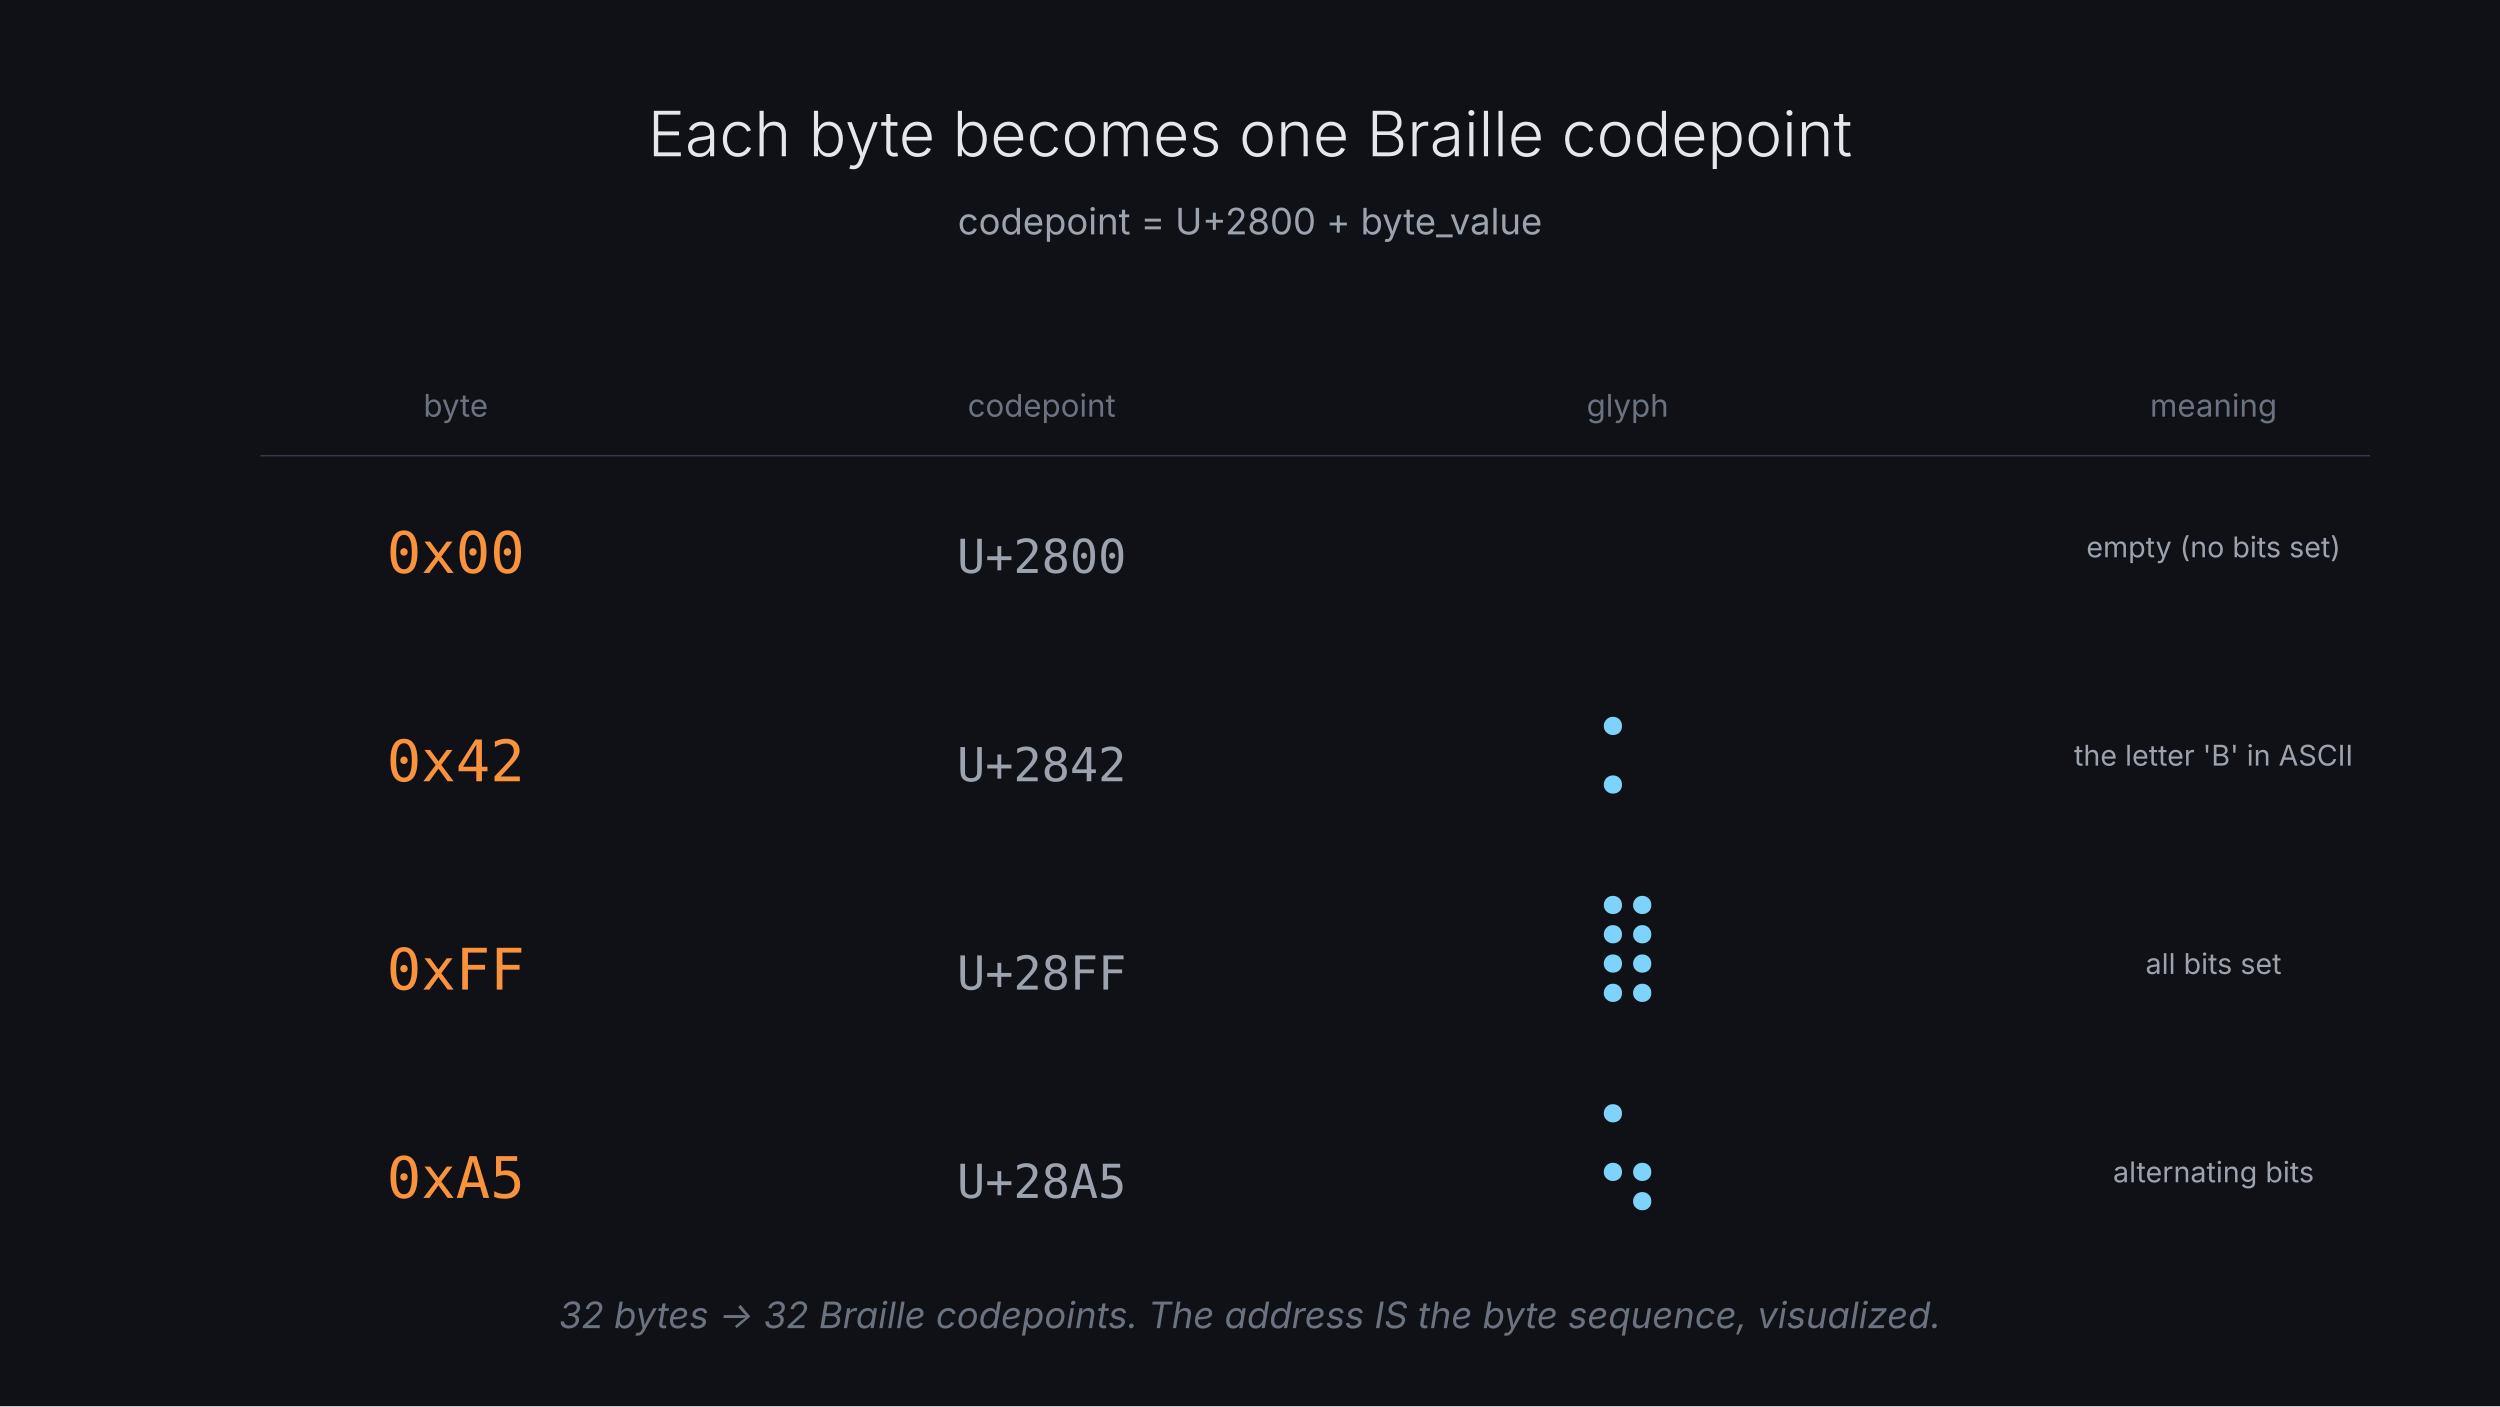
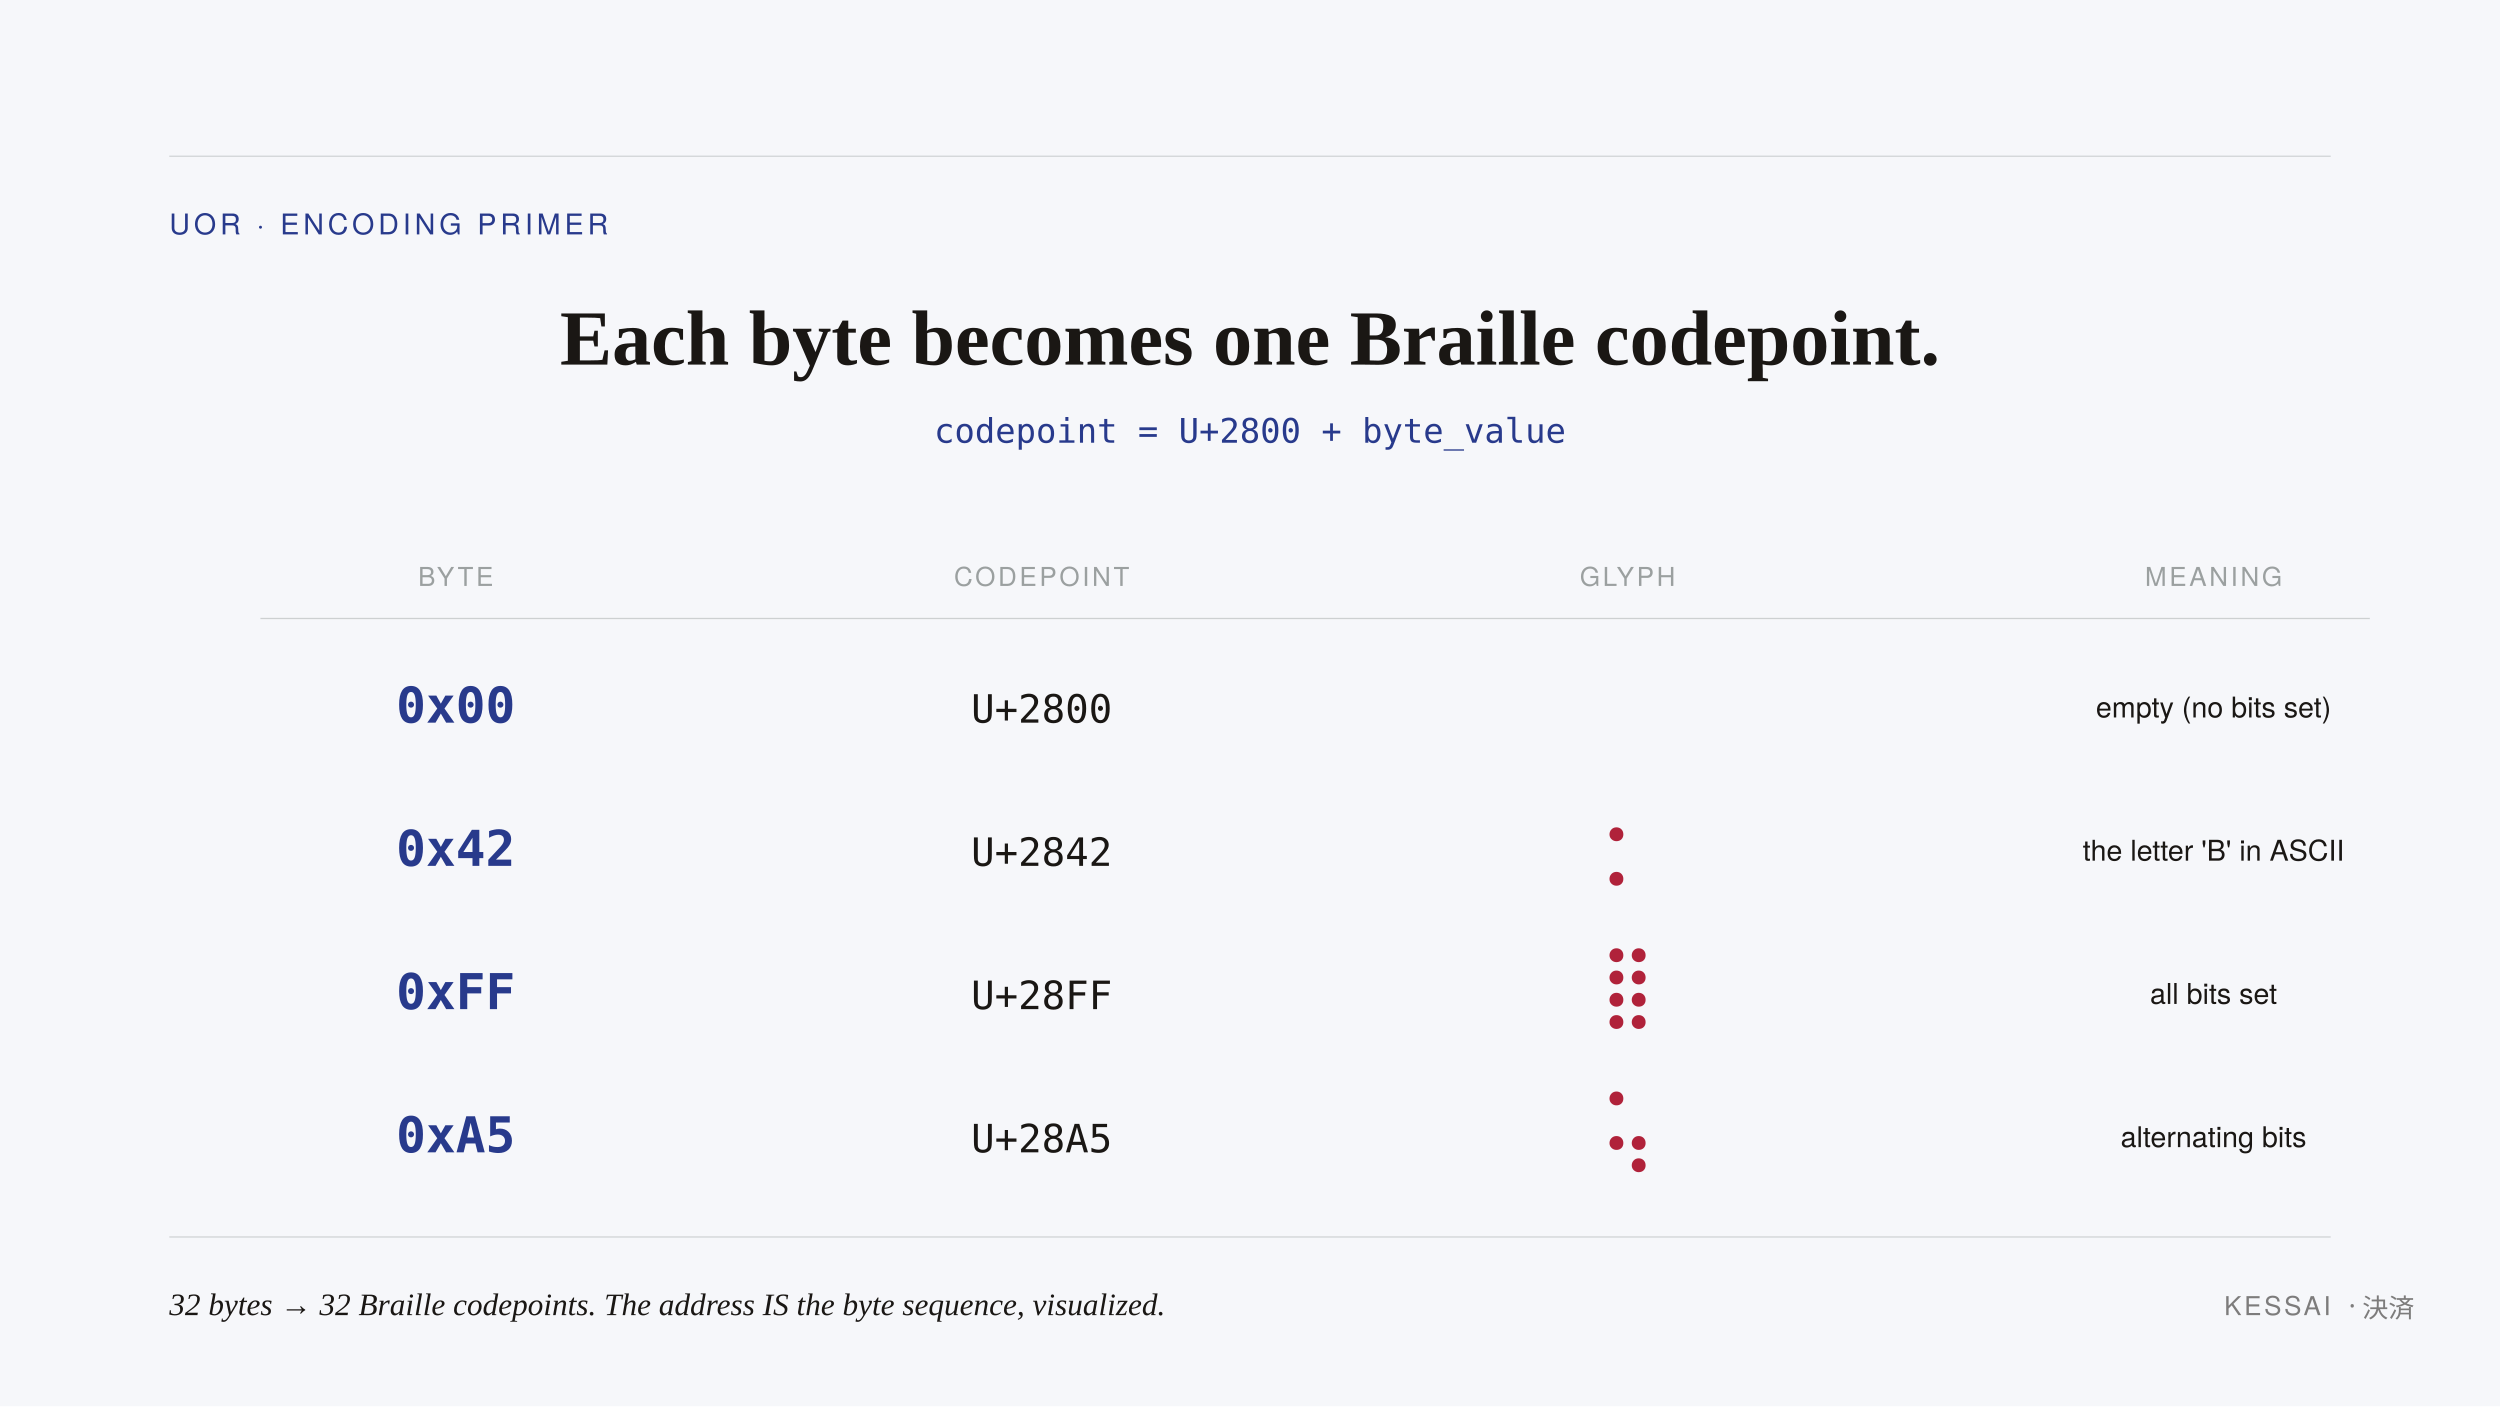
<svg xmlns="http://www.w3.org/2000/svg" viewBox="0 0 1920 1080" width="1920" height="1080">
-   <rect width="1920" height="1080" fill="#0F1117" />
-   <text x="960" y="120" text-anchor="middle" font-family="system-ui, -apple-system, sans-serif" font-size="48" font-weight="300" fill="#e5e7eb">
-     Each byte becomes one Braille codepoint
+   <rect width="1920" height="1080" fill="#F6F7FA" />
+   <line x1="130" y1="120" x2="1790" y2="120" stroke="#9BA0A0" stroke-width="1" opacity="0.4" />
+   <text x="130" y="180" text-anchor="start" font-family="'DM Sans', 'Helvetica Neue', sans-serif" font-size="22" font-weight="500" letter-spacing="3" fill="#283A8C">
+     UOR · ENCODING PRIMER
  </text>
-   <text x="960" y="180" text-anchor="middle" font-family="system-ui, -apple-system, sans-serif" font-size="28" fill="#9ca3af">
+   <text x="960" y="280" text-anchor="middle" font-family="'Fraunces', 'Times New Roman', serif" font-size="60" font-weight="600" fill="#1A1714">
+     Each byte becomes one Braille codepoint.
+   </text>
+   <text x="960" y="340" text-anchor="middle" font-family="'IBM Plex Mono', Menlo, monospace" font-size="26" font-weight="500" fill="#283A8C">
    codepoint = U+2800 + byte_value
  </text>
-   <text x="350" y="320" text-anchor="middle" font-family="system-ui, -apple-system, sans-serif" font-size="24" fill="#6B7280">byte</text>
-   <text x="800" y="320" text-anchor="middle" font-family="system-ui, -apple-system, sans-serif" font-size="24" fill="#6B7280">codepoint</text>
-   <text x="1250" y="320" text-anchor="middle" font-family="system-ui, -apple-system, sans-serif" font-size="24" fill="#6B7280">glyph</text>
-   <text x="1700" y="320" text-anchor="middle" font-family="system-ui, -apple-system, sans-serif" font-size="24" fill="#6B7280">meaning</text>
-   <line x1="200" y1="350" x2="1820" y2="350" stroke="#374151" stroke-width="1" />
-   <text x="350" y="440" text-anchor="middle" font-family="Menlo, Monaco, monospace" font-size="44" fill="#fb923c">
+   <text x="350" y="450" text-anchor="middle" font-family="'DM Sans', 'Helvetica Neue', sans-serif" font-size="20" font-weight="500" letter-spacing="2" fill="#9BA0A0">BYTE</text>
+   <text x="800" y="450" text-anchor="middle" font-family="'DM Sans', 'Helvetica Neue', sans-serif" font-size="20" font-weight="500" letter-spacing="2" fill="#9BA0A0">CODEPOINT</text>
+   <text x="1250" y="450" text-anchor="middle" font-family="'DM Sans', 'Helvetica Neue', sans-serif" font-size="20" font-weight="500" letter-spacing="2" fill="#9BA0A0">GLYPH</text>
+   <text x="1700" y="450" text-anchor="middle" font-family="'DM Sans', 'Helvetica Neue', sans-serif" font-size="20" font-weight="500" letter-spacing="2" fill="#9BA0A0">MEANING</text>
+   <line x1="200" y1="475" x2="1820" y2="475" stroke="#9BA0A0" stroke-width="1" opacity="0.45" />
+   <text x="350" y="555" text-anchor="middle" font-family="'IBM Plex Mono', Menlo, monospace" font-size="38" font-weight="600" fill="#283A8C">
    0x00
  </text>
-   <text x="800" y="440" text-anchor="middle" font-family="Menlo, Monaco, monospace" font-size="36" fill="#9ca3af">
+   <text x="800" y="555" text-anchor="middle" font-family="'IBM Plex Mono', Menlo, monospace" font-size="30" font-weight="500" fill="#1A1714">
    U+2800
  </text>
-   <text x="1250" y="440" text-anchor="middle" font-family="Menlo, Monaco, monospace" font-size="100" fill="#7DD3FC">
+   <text x="1250" y="563" text-anchor="middle" font-family="'IBM Plex Mono', Menlo, monospace" font-size="76" font-weight="500" fill="#B0223A">
    ⠀
  </text>
-   <text x="1700" y="428" text-anchor="middle" font-family="system-ui, -apple-system, sans-serif" font-size="22" fill="#9ca3af">
+   <text x="1700" y="551" text-anchor="middle" font-family="'DM Sans', 'Helvetica Neue', sans-serif" font-size="22" font-weight="500" fill="#1A1714">
    empty (no bits set)
  </text>
-   <text x="350" y="600" text-anchor="middle" font-family="Menlo, Monaco, monospace" font-size="44" fill="#fb923c">
+   <text x="350" y="665" text-anchor="middle" font-family="'IBM Plex Mono', Menlo, monospace" font-size="38" font-weight="600" fill="#283A8C">
    0x42
  </text>
-   <text x="800" y="600" text-anchor="middle" font-family="Menlo, Monaco, monospace" font-size="36" fill="#9ca3af">
+   <text x="800" y="665" text-anchor="middle" font-family="'IBM Plex Mono', Menlo, monospace" font-size="30" font-weight="500" fill="#1A1714">
    U+2842
  </text>
-   <text x="1250" y="600" text-anchor="middle" font-family="Menlo, Monaco, monospace" font-size="100" fill="#7DD3FC">
+   <text x="1250" y="673" text-anchor="middle" font-family="'IBM Plex Mono', Menlo, monospace" font-size="76" font-weight="500" fill="#B0223A">
    ⡂
  </text>
-   <text x="1700" y="588" text-anchor="middle" font-family="system-ui, -apple-system, sans-serif" font-size="22" fill="#9ca3af">
+   <text x="1700" y="661" text-anchor="middle" font-family="'DM Sans', 'Helvetica Neue', sans-serif" font-size="22" font-weight="500" fill="#1A1714">
    the letter 'B' in ASCII
  </text>
-   <text x="350" y="760" text-anchor="middle" font-family="Menlo, Monaco, monospace" font-size="44" fill="#fb923c">
+   <text x="350" y="775" text-anchor="middle" font-family="'IBM Plex Mono', Menlo, monospace" font-size="38" font-weight="600" fill="#283A8C">
    0xFF
  </text>
-   <text x="800" y="760" text-anchor="middle" font-family="Menlo, Monaco, monospace" font-size="36" fill="#9ca3af">
+   <text x="800" y="775" text-anchor="middle" font-family="'IBM Plex Mono', Menlo, monospace" font-size="30" font-weight="500" fill="#1A1714">
    U+28FF
  </text>
-   <text x="1250" y="760" text-anchor="middle" font-family="Menlo, Monaco, monospace" font-size="100" fill="#7DD3FC">
+   <text x="1250" y="783" text-anchor="middle" font-family="'IBM Plex Mono', Menlo, monospace" font-size="76" font-weight="500" fill="#B0223A">
    ⣿
  </text>
-   <text x="1700" y="748" text-anchor="middle" font-family="system-ui, -apple-system, sans-serif" font-size="22" fill="#9ca3af">
+   <text x="1700" y="771" text-anchor="middle" font-family="'DM Sans', 'Helvetica Neue', sans-serif" font-size="22" font-weight="500" fill="#1A1714">
    all bits set
  </text>
-   <text x="350" y="920" text-anchor="middle" font-family="Menlo, Monaco, monospace" font-size="44" fill="#fb923c">
+   <text x="350" y="885" text-anchor="middle" font-family="'IBM Plex Mono', Menlo, monospace" font-size="38" font-weight="600" fill="#283A8C">
    0xA5
  </text>
-   <text x="800" y="920" text-anchor="middle" font-family="Menlo, Monaco, monospace" font-size="36" fill="#9ca3af">
+   <text x="800" y="885" text-anchor="middle" font-family="'IBM Plex Mono', Menlo, monospace" font-size="30" font-weight="500" fill="#1A1714">
    U+28A5
  </text>
-   <text x="1250" y="920" text-anchor="middle" font-family="Menlo, Monaco, monospace" font-size="100" fill="#7DD3FC">
+   <text x="1250" y="893" text-anchor="middle" font-family="'IBM Plex Mono', Menlo, monospace" font-size="76" font-weight="500" fill="#B0223A">
    ⢥
  </text>
-   <text x="1700" y="908" text-anchor="middle" font-family="system-ui, -apple-system, sans-serif" font-size="22" fill="#9ca3af">
+   <text x="1700" y="881" text-anchor="middle" font-family="'DM Sans', 'Helvetica Neue', sans-serif" font-size="22" font-weight="500" fill="#1A1714">
    alternating bits
  </text>
-   <text x="960" y="1020" text-anchor="middle" font-family="system-ui, -apple-system, sans-serif" font-size="28" font-style="italic" fill="#6B7280">
-     32 bytes -&gt; 32 Braille codepoints. The address IS the byte sequence, visualized.
+   <line x1="130" y1="950" x2="1790" y2="950" stroke="#9BA0A0" stroke-width="1" opacity="0.4" />
+   <text x="130" y="1010" text-anchor="start" font-family="'Fraunces', 'Times New Roman', serif" font-size="24" font-weight="500" font-style="italic" fill="#1A1714">
+     32 bytes → 32 Braille codepoints. The address IS the byte sequence, visualized.
  </text>
+   <g opacity="0.55">
+     <text x="1790" y="1010" text-anchor="end" font-family="'DM Sans', 'Helvetica Neue', sans-serif" font-size="20" font-weight="500" letter-spacing="2" fill="#1A1714">KESSAI</text>
+     <text x="1804" y="1010" text-anchor="start" font-family="'Noto Serif JP', 'Hiragino Mincho ProN', serif" font-size="20" font-weight="500" fill="#1A1714">·  決済</text>
+   </g>
</svg>
